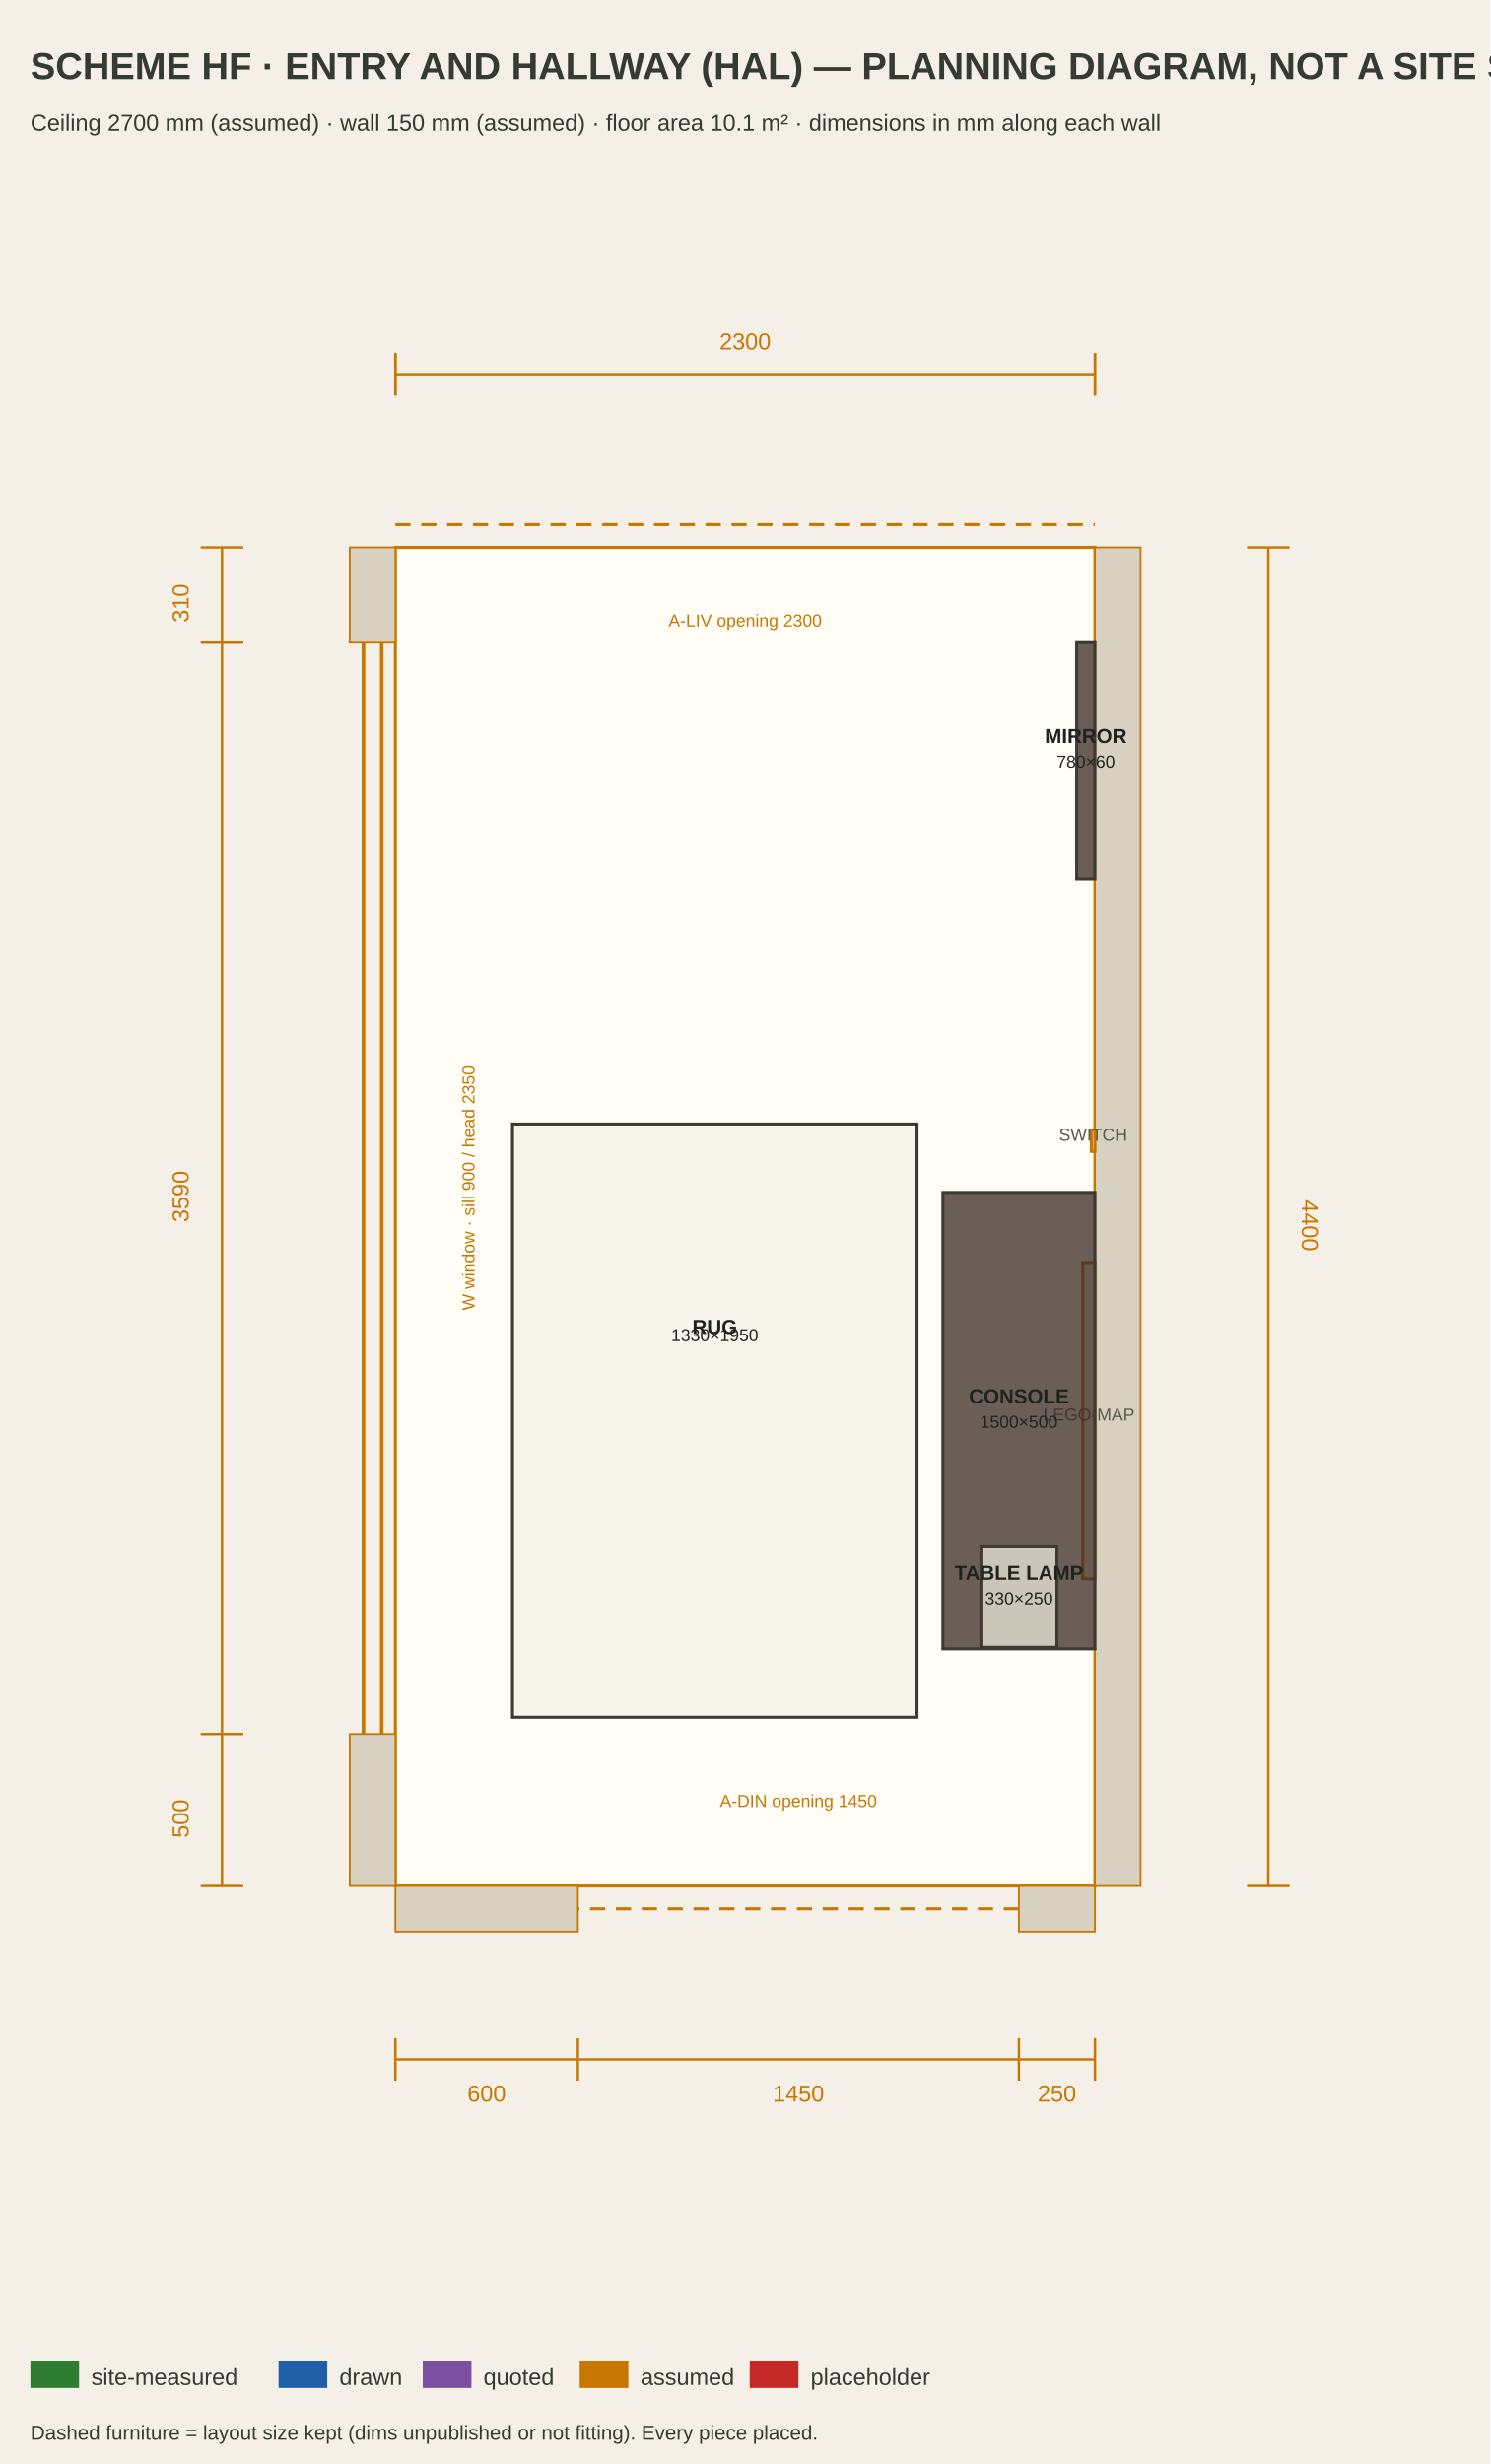
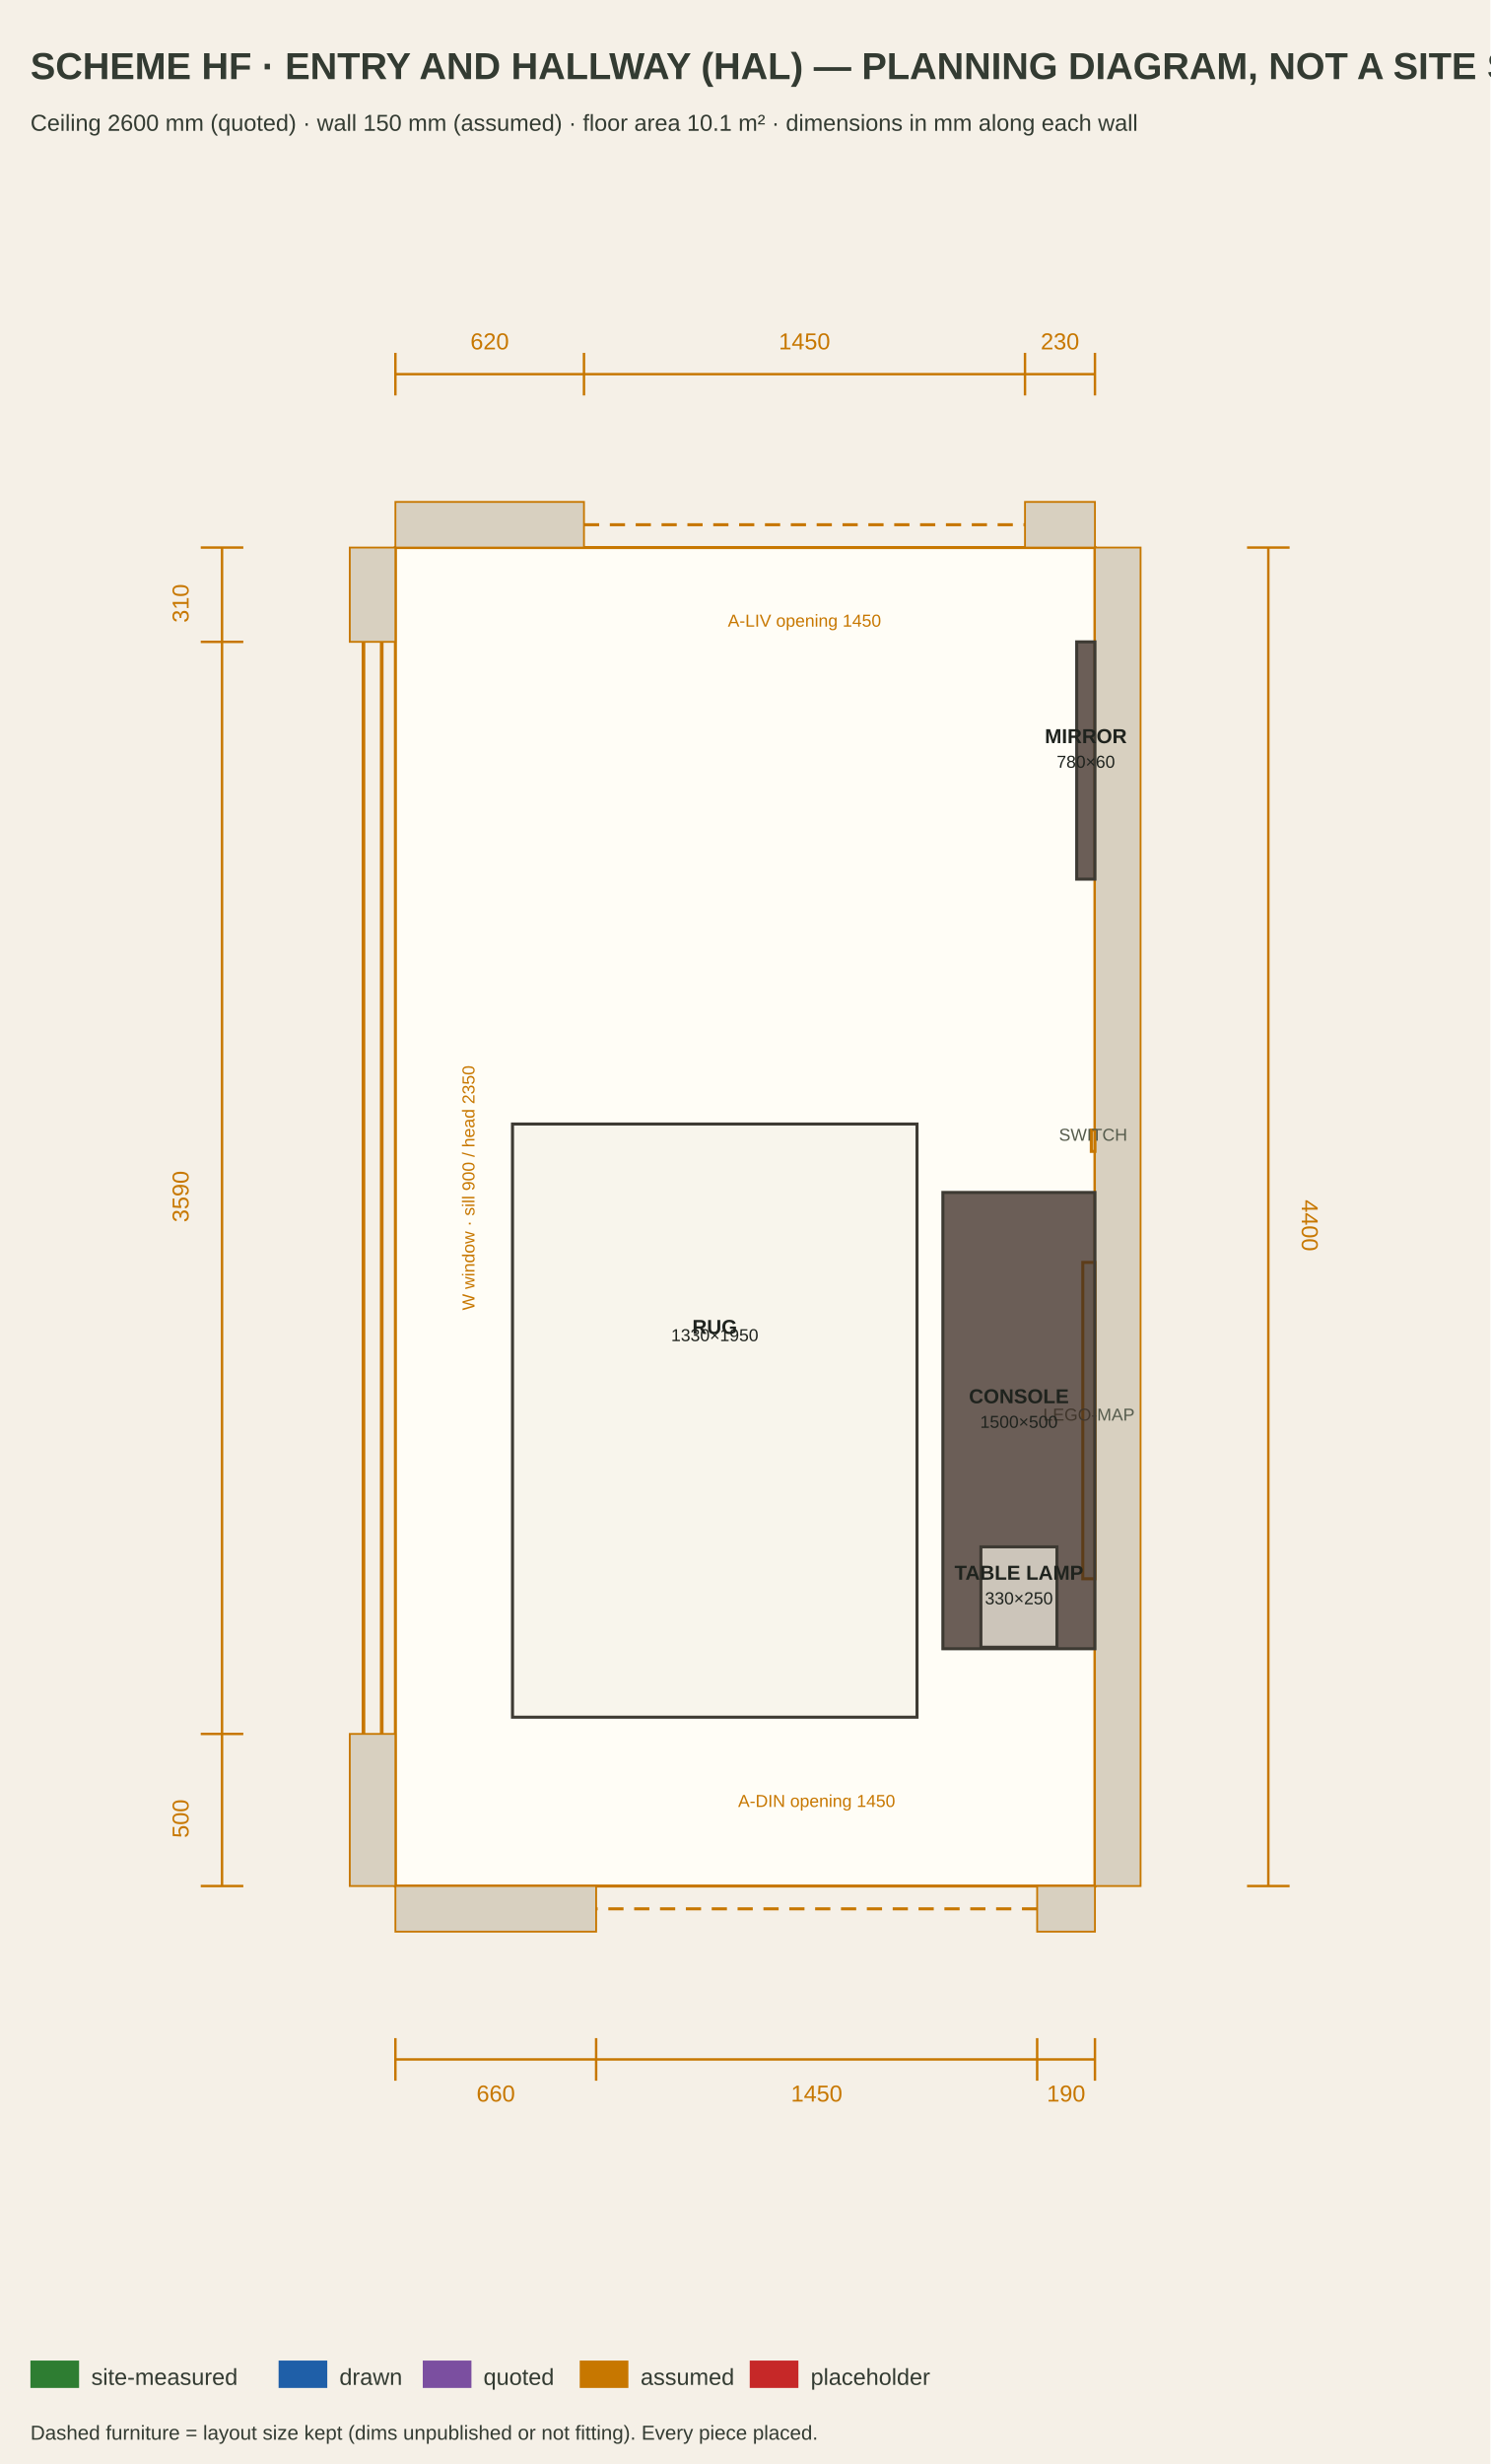
<svg xmlns="http://www.w3.org/2000/svg" viewBox="-1300 -1800 4900 8100" width="100%" height="100%" role="img" aria-label="Scheme HF Entry and hallway planning diagram">
  <rect x="-1300" y="-1800" width="4900" height="8100" fill="#f5f0e7" />
  <g font-family="Arial,sans-serif">
    <polygon points="0.0,0.0 2300.0,0.0 2300.0,4400.0 0.0,4400.0" fill="#fffdf6" stroke="#c77700" stroke-width="10" />
+     <polygon points="0.0,0.0 620.0,0.0 620.0,-150.0 0.0,-150.0" fill="#d8d0c0" stroke="#c77700" stroke-width="6" />
+     <polygon points="2070.0,0.0 2300.0,0.0 2300.0,-150.0 2070.0,-150.0" fill="#d8d0c0" stroke="#c77700" stroke-width="6" />
    <line x1="0.0" y1="-570.0" x2="2300.0" y2="-570.0" stroke="#c77700" stroke-width="8" />
    <line x1="0.0" y1="-500.0" x2="0.0" y2="-640.0" stroke="#c77700" stroke-width="8" />
-     <line x1="0.0" y1="-500.0" x2="0.0" y2="-640.0" stroke="#c77700" stroke-width="8" />
+     <line x1="620.0" y1="-500.0" x2="620.0" y2="-640.0" stroke="#c77700" stroke-width="8" />
+     <line x1="2070.0" y1="-500.0" x2="2070.0" y2="-640.0" stroke="#c77700" stroke-width="8" />
    <line x1="2300.0" y1="-500.0" x2="2300.0" y2="-640.0" stroke="#c77700" stroke-width="8" />
-     <line x1="2300.0" y1="-500.0" x2="2300.0" y2="-640.0" stroke="#c77700" stroke-width="8" />
-     <text x="1150.0" y="-651.5" text-anchor="middle" font-size="76.0" font-weight="normal" fill="#c77700" transform="rotate(0.0 1150.0 -651.5)">2300</text>
-     <line x1="0.0" y1="-75.0" x2="2300.0" y2="-75.0" stroke="#c77700" stroke-width="10" stroke-dasharray="50 35" />
-     <text x="1150.0" y="260.0" text-anchor="middle" font-size="57.0" font-weight="normal" fill="#c77700" transform="rotate(0.0 1150.0 260.0)">A-LIV opening 2300</text>
+     <text x="310.0" y="-651.5" text-anchor="middle" font-size="76.0" font-weight="normal" fill="#c77700" transform="rotate(0.0 310.0 -651.5)">620</text>
+     <text x="1345.0" y="-651.5" text-anchor="middle" font-size="76.0" font-weight="normal" fill="#c77700" transform="rotate(0.0 1345.0 -651.5)">1450</text>
+     <text x="2185.0" y="-651.5" text-anchor="middle" font-size="76.0" font-weight="normal" fill="#c77700" transform="rotate(0.0 2185.0 -651.5)">230</text>
+     <line x1="620.0" y1="-75.0" x2="2070.0" y2="-75.0" stroke="#c77700" stroke-width="10" stroke-dasharray="50 35" />
+     <text x="1345.0" y="260.0" text-anchor="middle" font-size="57.0" font-weight="normal" fill="#c77700" transform="rotate(0.0 1345.0 260.0)">A-LIV opening 1450</text>
    <polygon points="2300.0,0.0 2300.0,4400.0 2450.0,4400.0 2450.0,0.0" fill="#d8d0c0" stroke="#c77700" stroke-width="6" />
    <line x1="2870.0" y1="0.0" x2="2870.0" y2="4400.0" stroke="#c77700" stroke-width="8" />
    <line x1="2800.0" y1="0.0" x2="2940.0" y2="0.0" stroke="#c77700" stroke-width="8" />
    <line x1="2800.0" y1="4400.0" x2="2940.0" y2="4400.0" stroke="#c77700" stroke-width="8" />
    <text x="2980.0" y="2228.5" text-anchor="middle" font-size="76.0" font-weight="normal" fill="#c77700" transform="rotate(90.0 2980.0 2228.5)">4400</text>
-     <polygon points="2300.0,4400.0 2050.0,4400.0 2050.0,4550.0 2300.0,4550.0" fill="#d8d0c0" stroke="#c77700" stroke-width="6" />
-     <polygon points="600.0,4400.0 0.0,4400.0 0.0,4550.0 600.0,4550.0" fill="#d8d0c0" stroke="#c77700" stroke-width="6" />
+     <polygon points="2300.0,4400.0 2110.0,4400.0 2110.0,4550.0 2300.0,4550.0" fill="#d8d0c0" stroke="#c77700" stroke-width="6" />
+     <polygon points="660.0,4400.0 0.0,4400.0 0.0,4550.0 660.0,4550.0" fill="#d8d0c0" stroke="#c77700" stroke-width="6" />
    <line x1="2300.0" y1="4970.0" x2="0.0" y2="4970.0" stroke="#c77700" stroke-width="8" />
    <line x1="2300.0" y1="4900.0" x2="2300.0" y2="5040.0" stroke="#c77700" stroke-width="8" />
-     <line x1="2050.0" y1="4900.0" x2="2050.0" y2="5040.0" stroke="#c77700" stroke-width="8" />
-     <line x1="600.0" y1="4900.0" x2="600.0" y2="5040.0" stroke="#c77700" stroke-width="8" />
+     <line x1="2110.0" y1="4900.0" x2="2110.0" y2="5040.0" stroke="#c77700" stroke-width="8" />
+     <line x1="660.0" y1="4900.0" x2="660.0" y2="5040.0" stroke="#c77700" stroke-width="8" />
    <line x1="0.0" y1="4900.0" x2="0.0" y2="5040.0" stroke="#c77700" stroke-width="8" />
-     <text x="2175.0" y="5108.5" text-anchor="middle" font-size="76.0" font-weight="normal" fill="#c77700" transform="rotate(0.0 2175.0 5108.5)">250</text>
-     <text x="1325.0" y="5108.5" text-anchor="middle" font-size="76.0" font-weight="normal" fill="#c77700" transform="rotate(0.0 1325.0 5108.5)">1450</text>
-     <text x="300.0" y="5108.5" text-anchor="middle" font-size="76.0" font-weight="normal" fill="#c77700" transform="rotate(0.0 300.0 5108.5)">600</text>
-     <line x1="2050.0" y1="4475.0" x2="600.0" y2="4475.0" stroke="#c77700" stroke-width="10" stroke-dasharray="50 35" />
-     <text x="1325.0" y="4140.0" text-anchor="middle" font-size="57.0" font-weight="normal" fill="#c77700" transform="rotate(0.0 1325.0 4140.0)">A-DIN opening 1450</text>
+     <text x="2205.0" y="5108.5" text-anchor="middle" font-size="76.0" font-weight="normal" fill="#c77700" transform="rotate(0.0 2205.0 5108.5)">190</text>
+     <text x="1385.0" y="5108.5" text-anchor="middle" font-size="76.0" font-weight="normal" fill="#c77700" transform="rotate(0.0 1385.0 5108.5)">1450</text>
+     <text x="330.0" y="5108.5" text-anchor="middle" font-size="76.0" font-weight="normal" fill="#c77700" transform="rotate(0.0 330.0 5108.5)">660</text>
+     <line x1="2110.0" y1="4475.0" x2="660.0" y2="4475.0" stroke="#c77700" stroke-width="10" stroke-dasharray="50 35" />
+     <text x="1385.0" y="4140.0" text-anchor="middle" font-size="57.0" font-weight="normal" fill="#c77700" transform="rotate(0.0 1385.0 4140.0)">A-DIN opening 1450</text>
    <polygon points="0.0,4400.0 0.0,3900.0 -150.0,3900.0 -150.0,4400.0" fill="#d8d0c0" stroke="#c77700" stroke-width="6" />
    <polygon points="0.0,310.0 0.0,0.0 -150.0,0.0 -150.0,310.0" fill="#d8d0c0" stroke="#c77700" stroke-width="6" />
    <line x1="-570.0" y1="4400.0" x2="-570.0" y2="0.0" stroke="#c77700" stroke-width="8" />
    <line x1="-500.0" y1="4400.0" x2="-640.0" y2="4400.0" stroke="#c77700" stroke-width="8" />
    <line x1="-500.0" y1="3900.0" x2="-640.0" y2="3900.0" stroke="#c77700" stroke-width="8" />
    <line x1="-500.0" y1="310.0" x2="-640.0" y2="310.0" stroke="#c77700" stroke-width="8" />
    <line x1="-500.0" y1="0.0" x2="-640.0" y2="0.0" stroke="#c77700" stroke-width="8" />
    <text x="-680.0" y="4178.5" text-anchor="middle" font-size="76.0" font-weight="normal" fill="#c77700" transform="rotate(-90.0 -680.0 4178.5)">500</text>
    <text x="-680.0" y="2133.5" text-anchor="middle" font-size="76.0" font-weight="normal" fill="#c77700" transform="rotate(-90.0 -680.0 2133.5)">3590</text>
    <text x="-680.0" y="183.5" text-anchor="middle" font-size="76.0" font-weight="normal" fill="#c77700" transform="rotate(-90.0 -680.0 183.5)">310</text>
    <line x1="-45.0" y1="3900.0" x2="-45.0" y2="310.0" stroke="#c77700" stroke-width="12" />
    <line x1="-105.0" y1="3900.0" x2="-105.0" y2="310.0" stroke="#c77700" stroke-width="12" />
    <text x="260.0" y="2105.0" text-anchor="middle" font-size="57.0" font-weight="normal" fill="#c77700" transform="rotate(-90.0 260.0 2105.0)">W window · sill 900 / head 2350</text>
    <polygon points="2260.0,2350.0 2300.0,2350.0 2300.0,3390.0 2260.0,3390.0" fill="#e3ddd0" stroke="#c77700" stroke-width="10" fill-opacity="0.7" />
    <text x="2280.0" y="2870.0" text-anchor="middle" font-size="57.0" font-weight="normal" fill="#555b4c">LEGO-MAP</text>
    <polygon points="2288.0,1915.0 2300.0,1915.0 2300.0,1985.0 2288.0,1985.0" fill="#e3ddd0" stroke="#c77700" stroke-width="10" fill-opacity="0.7" />
    <text x="2294.0" y="1950.0" text-anchor="middle" font-size="57.0" font-weight="normal" fill="#555b4c">SWITCH</text>
    <polygon points="385.0,1895.0 1715.0,1895.0 1715.0,3845.0 385.0,3845.0" fill="#ece6da" stroke="#3d3a33" stroke-width="10" fill-opacity="0.35" />
    <text x="1050.0" y="2585.0" text-anchor="middle" font-size="66.5" font-weight="bold" fill="#1f231e">RUG</text>
    <text x="1050.0" y="2608.8" text-anchor="middle" font-size="57.0" font-weight="normal" fill="#1f231e">1330×1950</text>
    <polygon points="1800.0,3620.0 1800.0,2120.0 2300.0,2120.0 2300.0,3620.0" fill="#3a2a22" stroke="#3d3a33" stroke-width="10" fill-opacity="0.75" />
    <text x="2050.0" y="2813.0" text-anchor="middle" font-size="66.5" font-weight="bold" fill="#1f231e">CONSOLE</text>
    <text x="2050.0" y="2893.8" text-anchor="middle" font-size="57.0" font-weight="normal" fill="#1f231e">1500×500</text>
    <polygon points="2240.0,1090.0 2240.0,310.0 2300.0,310.0 2300.0,1090.0" fill="#3a2a22" stroke="#3d3a33" stroke-width="10" fill-opacity="0.75" />
    <text x="2270.0" y="643.0" text-anchor="middle" font-size="66.5" font-weight="bold" fill="#1f231e">MIRROR</text>
    <text x="2270.0" y="723.8" text-anchor="middle" font-size="57.0" font-weight="normal" fill="#1f231e">780×60</text>
    <polygon points="1925.0,3615.0 1925.0,3285.0 2175.0,3285.0 2175.0,3615.0" fill="#ece6da" stroke="#3d3a33" stroke-width="10" fill-opacity="0.75" />
    <text x="2050.0" y="3393.0" text-anchor="middle" font-size="66.5" font-weight="bold" fill="#1f231e">TABLE LAMP</text>
    <text x="2050.0" y="3473.8" text-anchor="middle" font-size="57.0" font-weight="normal" fill="#1f231e">330×250</text>
    <text x="-1200.0" y="-1540.0" text-anchor="start" font-size="123.5" font-weight="bold" fill="#333b32">SCHEME HF · ENTRY AND HALLWAY (HAL) — PLANNING DIAGRAM, NOT A SITE SURVEY</text>
-     <text x="-1200.0" y="-1370.0" text-anchor="start" font-size="76.0" font-weight="normal" fill="#333b32">Ceiling 2700 mm (assumed) · wall 150 mm (assumed) · floor area 10.1 m² · dimensions in mm along each wall</text>
+     <text x="-1200.0" y="-1370.0" text-anchor="start" font-size="76.0" font-weight="normal" fill="#333b32">Ceiling 2600 mm (quoted) · wall 150 mm (assumed) · floor area 10.1 m² · dimensions in mm along each wall</text>
    <rect x="-1200" y="5960" width="160" height="90" fill="#2e7d32" />
    <text x="-1000.0" y="6040.0" text-anchor="start" font-size="76.0" font-weight="normal" fill="#333b32">site-measured</text>
    <rect x="-384" y="5960" width="160" height="90" fill="#1f5fa8" />
    <text x="-184.2" y="6040.0" text-anchor="start" font-size="76.0" font-weight="normal" fill="#333b32">drawn</text>
    <rect x="90" y="5960" width="160" height="90" fill="#7b4fa0" />
    <text x="289.5" y="6040.0" text-anchor="start" font-size="76.0" font-weight="normal" fill="#333b32">quoted</text>
    <rect x="606" y="5960" width="160" height="90" fill="#c77700" />
    <text x="806.0" y="6040.0" text-anchor="start" font-size="76.0" font-weight="normal" fill="#333b32">assumed</text>
    <rect x="1165" y="5960" width="160" height="90" fill="#c62828" />
    <text x="1365.2" y="6040.0" text-anchor="start" font-size="76.0" font-weight="normal" fill="#333b32">placeholder</text>
    <text x="-1200.0" y="6220.0" text-anchor="start" font-size="66.5" font-weight="normal" fill="#333b32">Dashed furniture = layout size kept (dims unpublished or not fitting). Every piece placed.</text>
  </g>
</svg>
